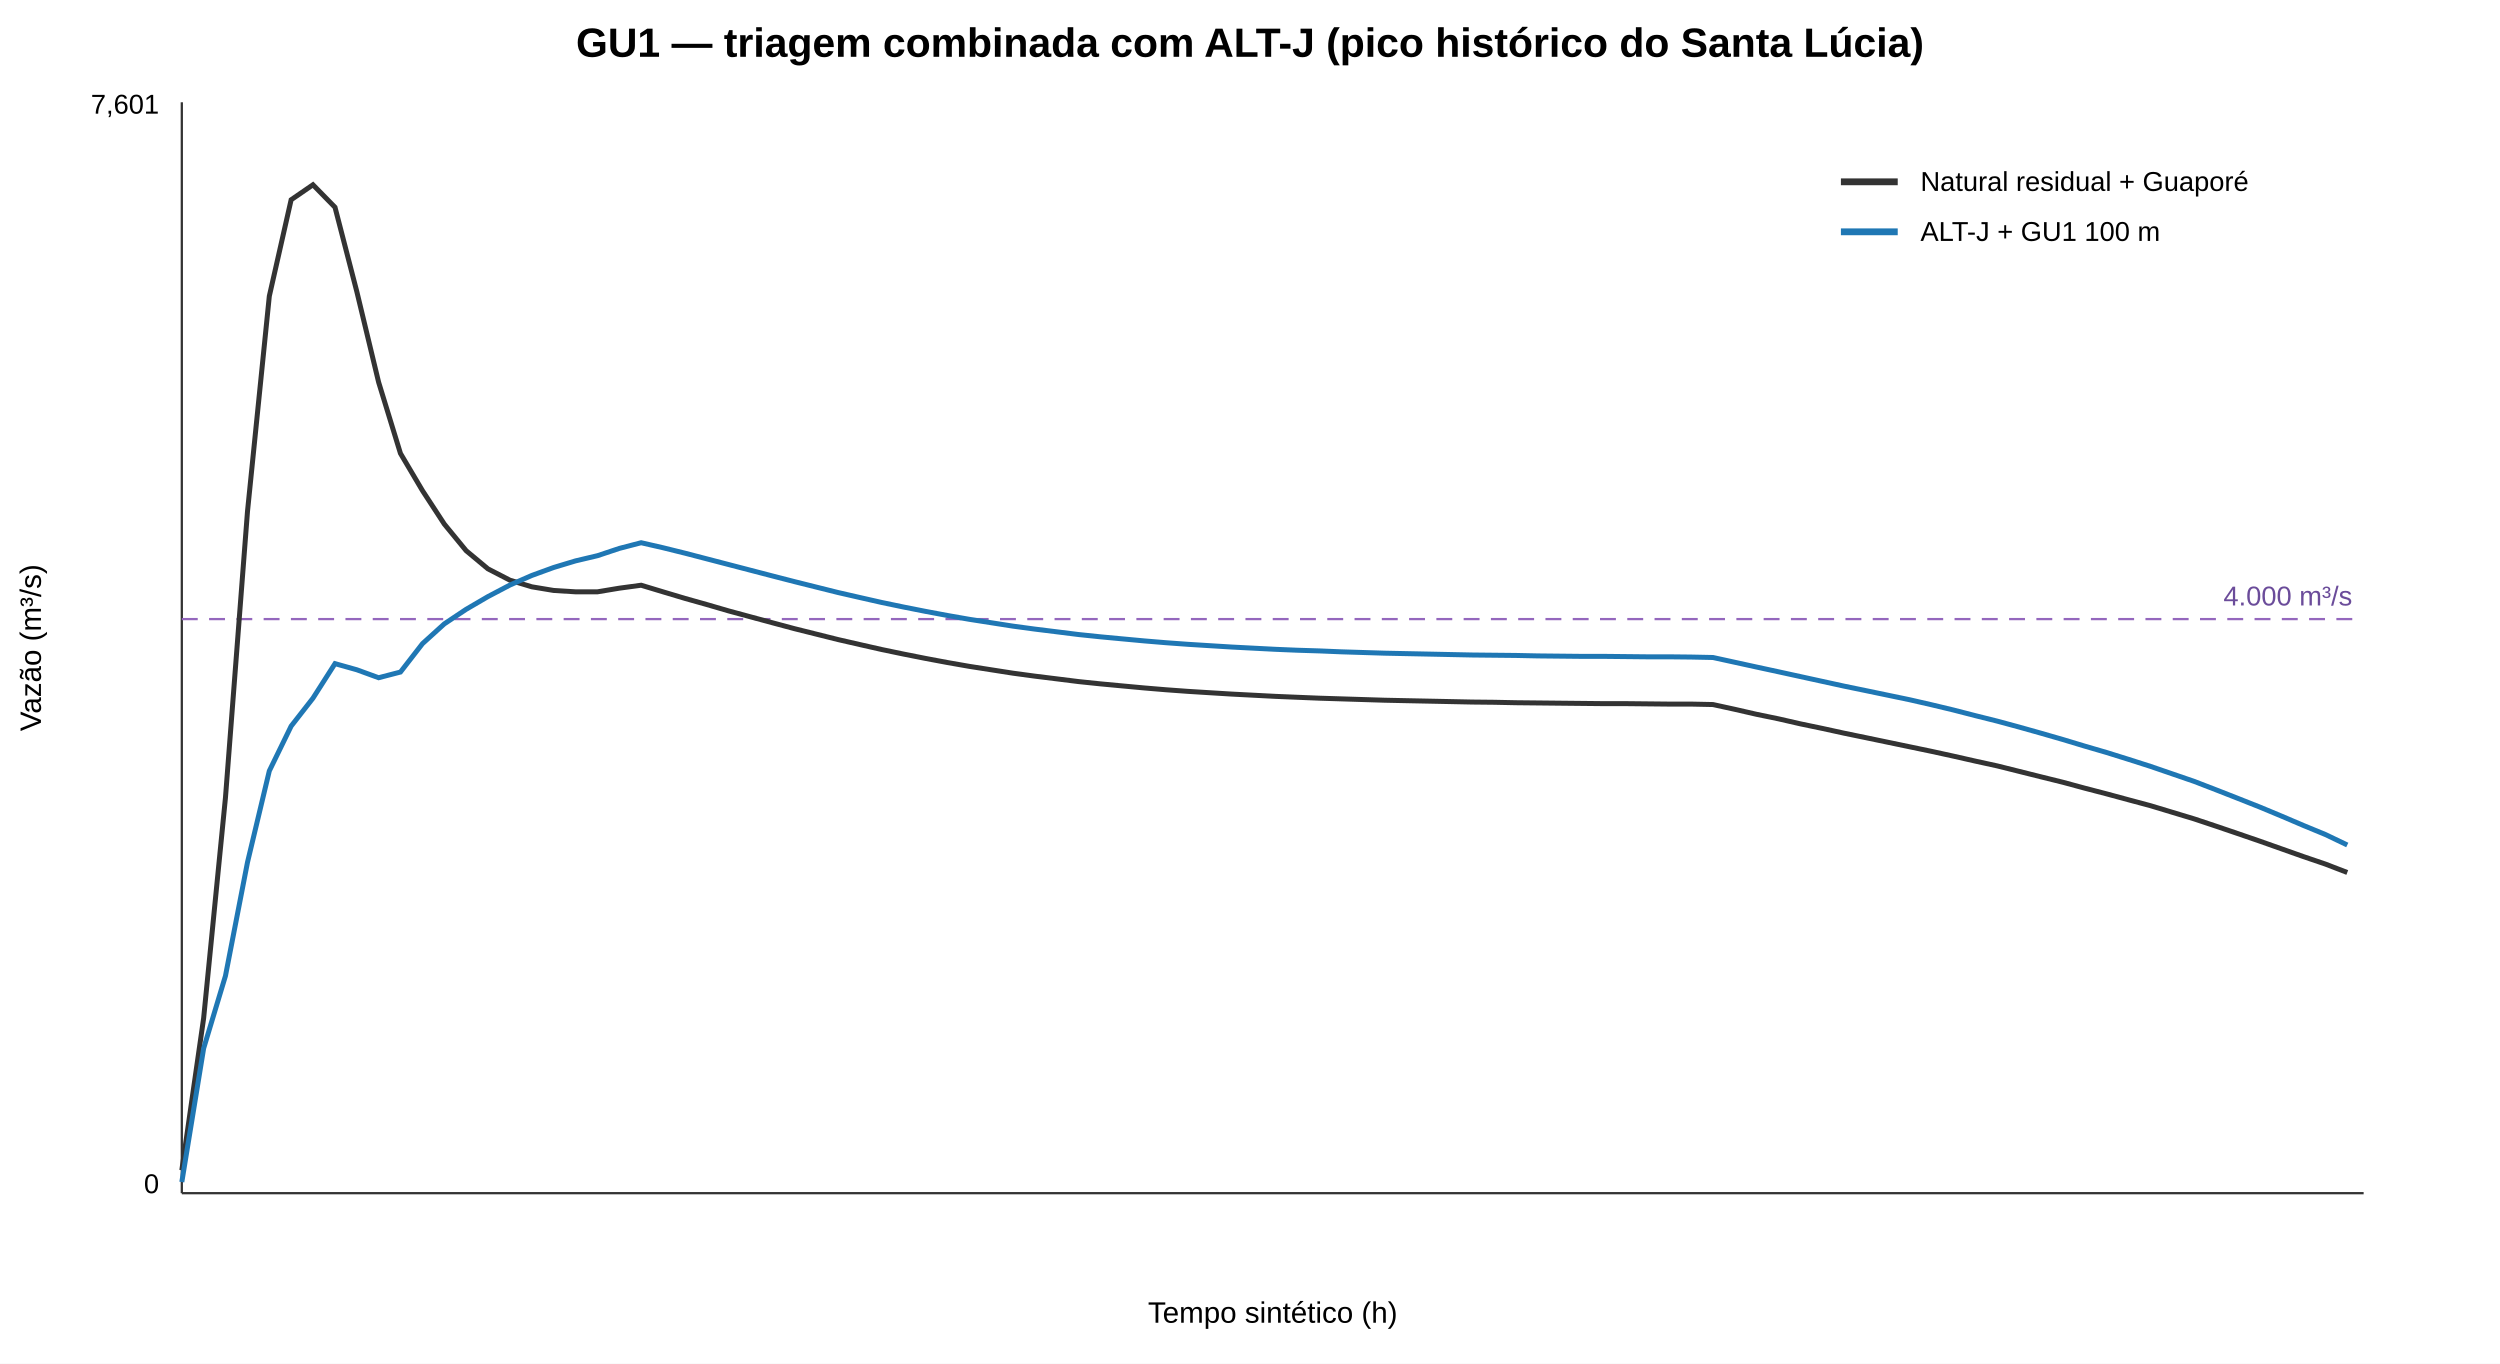
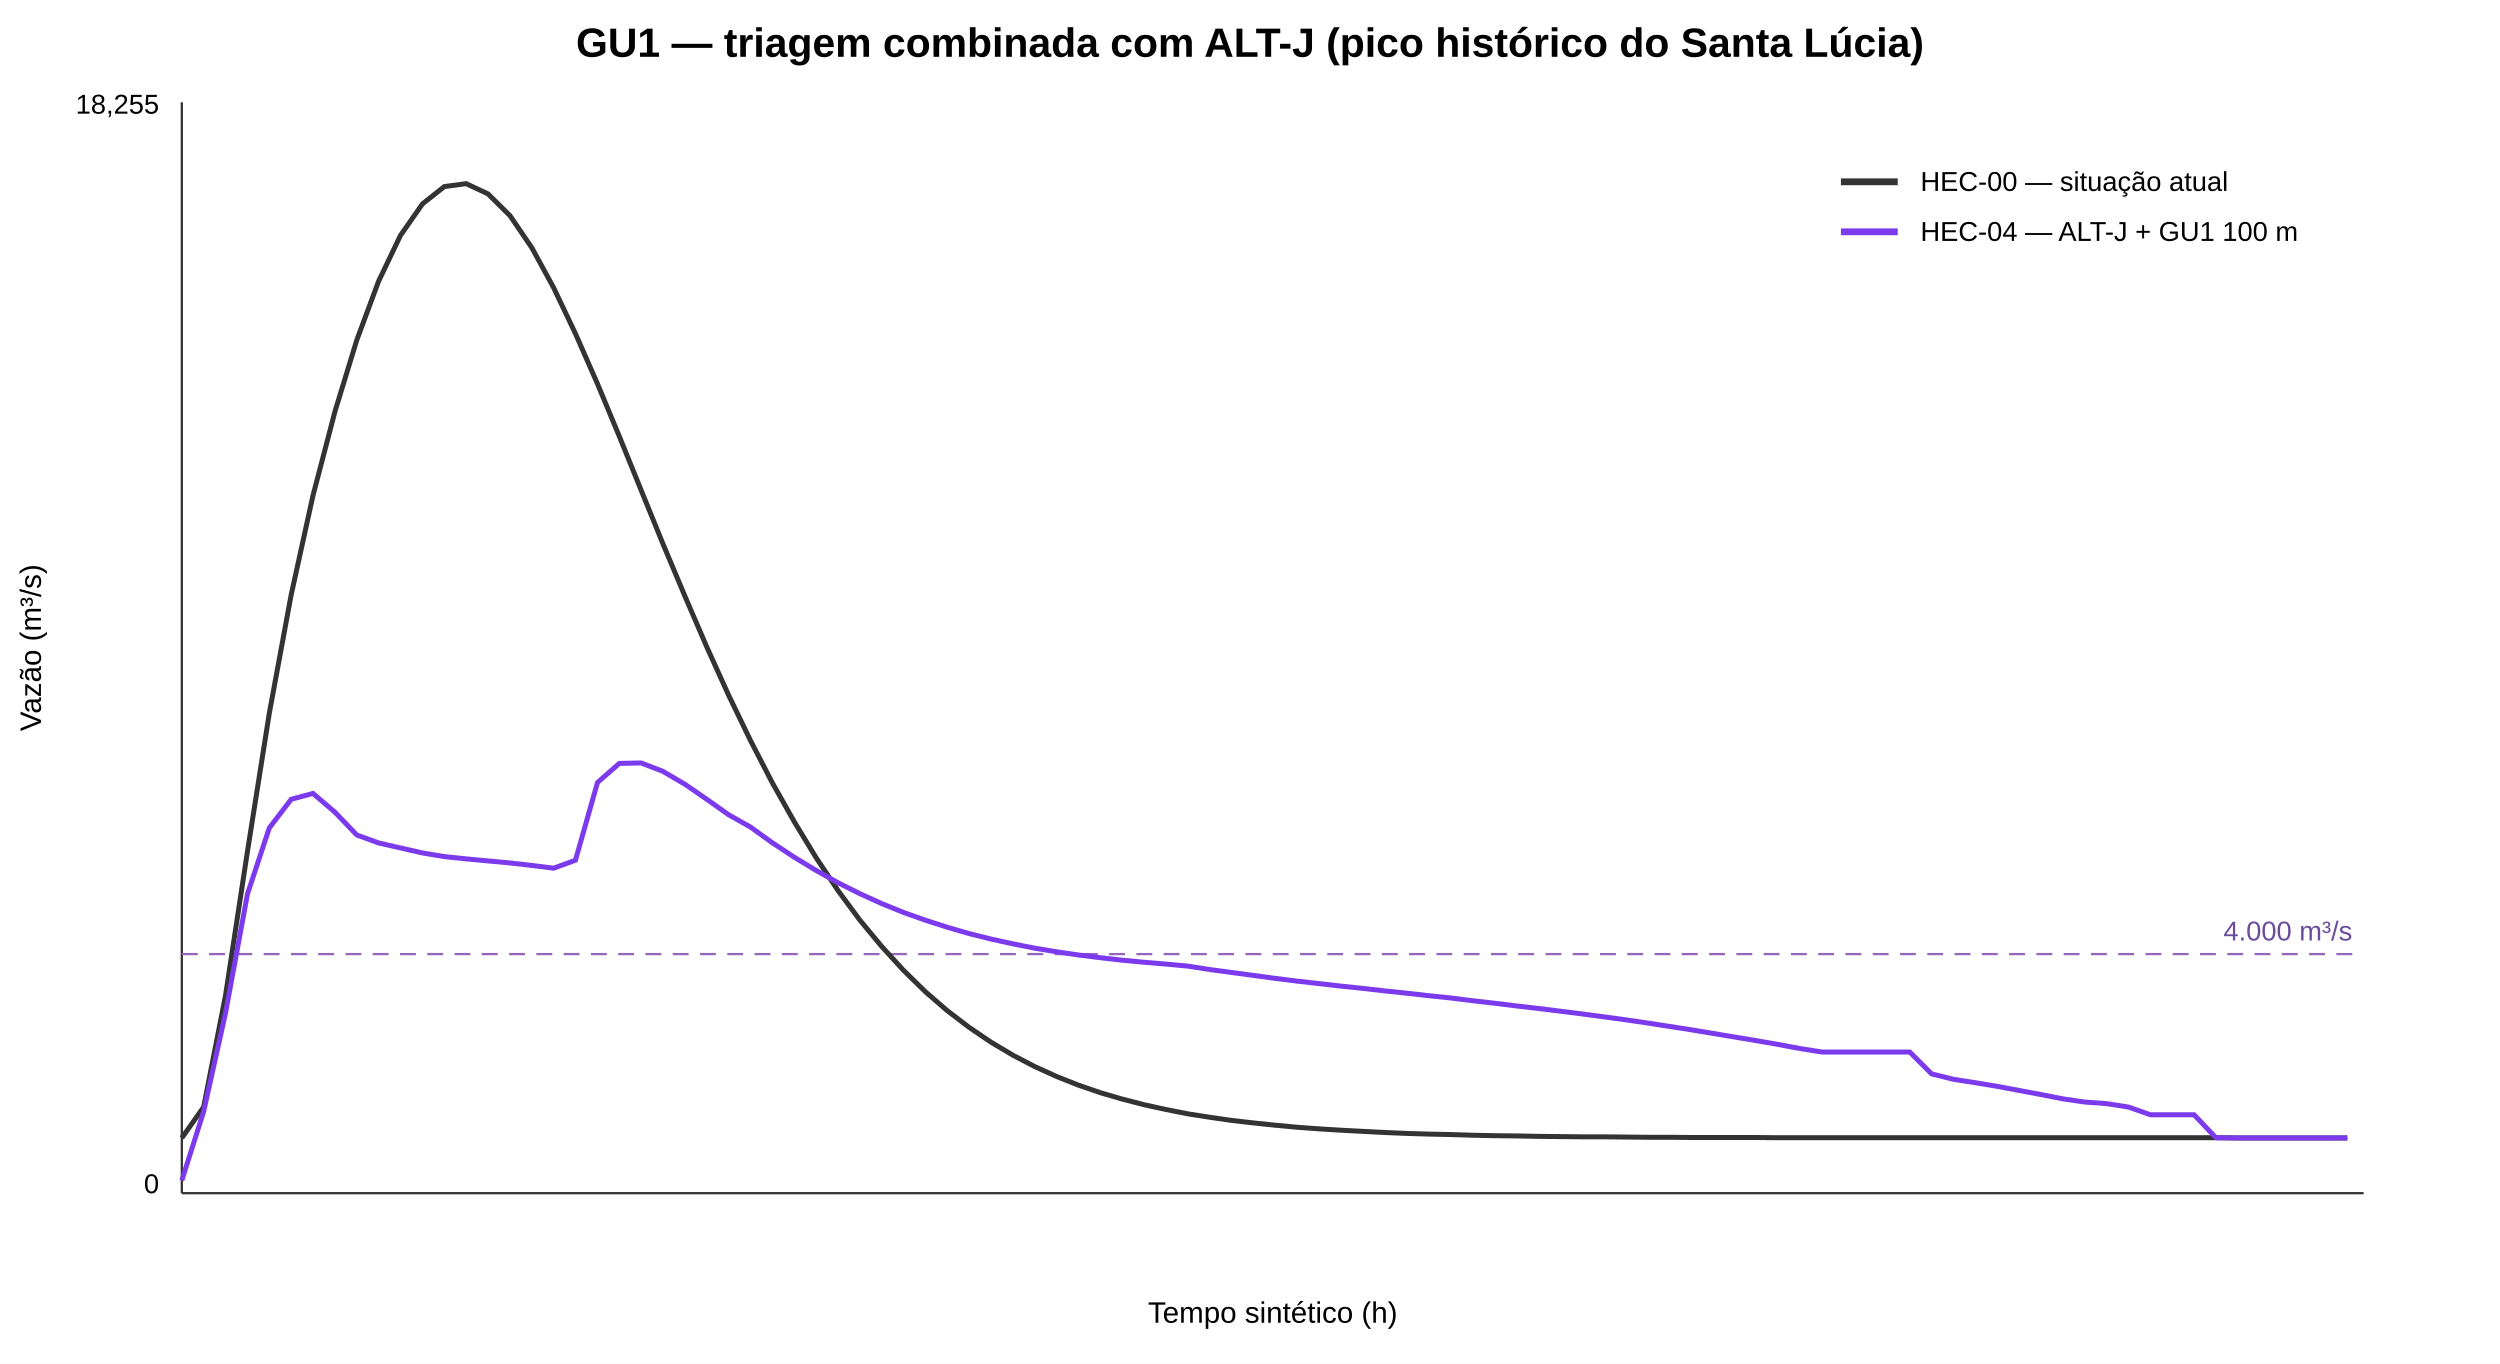
<svg xmlns="http://www.w3.org/2000/svg" width="1100" height="600" viewBox="0 0 1100 600">
  <rect width="100%" height="100%" fill="white" />
  <text x="550" y="25" text-anchor="middle" font-family="Arial" font-size="18" font-weight="bold">GU1 — triagem combinada com ALT-J (pico histórico do Santa Lúcia)</text>
  <line x1="80" y1="45" x2="80" y2="525" stroke="#333" />
  <line x1="80" y1="525" x2="1040" y2="525" stroke="#333" />
-   <line x1="80" y1="272.4" x2="1040" y2="272.4" stroke="#9467bd" stroke-dasharray="7,5" />
-   <text x="1035" y="266.4" text-anchor="end" font-family="Arial" font-size="12" fill="#6b4c9a">4.000 m³/s</text>
-   <polyline points="80.0,514.9 89.6,448.0 99.2,351.0 108.9,225.0 118.5,130.3 128.1,87.9 137.7,81.3 147.4,91.2 157.0,128.3 166.6,168.2 176.2,199.5 185.9,215.9 195.5,230.6 205.1,242.3 214.7,250.3 224.4,255.3 234.0,258.2 243.6,259.8 253.2,260.4 262.9,260.4 272.5,258.8 282.1,257.5 291.7,260.4 301.4,263.3 311.0,266.0 320.6,268.8 330.2,271.4 339.8,274.0 349.5,276.6 359.1,279.0 368.7,281.4 378.3,283.6 388.0,285.8 397.6,287.8 407.2,289.7 416.8,291.5 426.5,293.2 436.1,294.7 445.7,296.2 455.3,297.5 465.0,298.7 474.6,299.9 484.2,300.9 493.8,301.8 503.5,302.7 513.1,303.5 522.7,304.2 532.3,304.8 542.0,305.4 551.6,305.9 561.2,306.4 570.8,306.8 580.5,307.2 590.1,307.5 599.7,307.8 609.3,308.1 618.9,308.3 628.6,308.5 638.2,308.7 647.8,308.9 657.4,309.0 667.1,309.2 676.7,309.3 686.3,309.4 695.9,309.5 705.6,309.6 715.2,309.6 724.8,309.7 734.4,309.8 744.1,309.8 753.7,310.0 763.3,312.1 772.9,314.3 782.6,316.3 792.2,318.5 801.8,320.5 811.4,322.6 821.1,324.6 830.7,326.6 840.3,328.6 849.9,330.6 859.5,332.7 869.2,334.9 878.8,337.0 888.4,339.4 898.0,341.8 907.7,344.2 917.3,346.8 926.9,349.3 936.5,351.9 946.2,354.5 955.8,357.4 965.4,360.3 975.0,363.5 984.7,366.8 994.3,370.1 1003.9,373.5 1013.5,376.9 1023.2,380.2 1032.8,383.9" fill="none" stroke="#333333" stroke-width="2.2" />
-   <polyline points="80.0,520.1 89.6,461.3 99.2,429.4 108.9,379.4 118.5,339.2 128.1,319.5 137.7,307.2 147.4,292.0 157.0,294.7 166.6,298.2 176.2,295.7 185.9,283.2 195.5,274.5 205.1,268.1 214.7,262.5 224.4,257.4 234.0,253.2 243.6,249.7 253.2,246.8 262.9,244.5 272.5,241.3 282.1,238.8 291.7,241.0 301.4,243.4 311.0,245.9 320.6,248.4 330.2,250.9 339.8,253.4 349.5,255.9 359.1,258.3 368.7,260.7 378.3,262.9 388.0,265.1 397.6,267.1 407.2,269.0 416.8,270.8 426.5,272.5 436.1,274.0 445.7,275.5 455.3,276.8 465.0,278.0 474.6,279.2 484.2,280.2 493.8,281.1 503.5,282.0 513.1,282.8 522.7,283.5 532.3,284.1 542.0,284.7 551.6,285.2 561.2,285.7 570.8,286.1 580.5,286.4 590.1,286.8 599.7,287.1 609.3,287.4 618.9,287.6 628.6,287.8 638.2,288.0 647.8,288.2 657.4,288.3 667.1,288.4 676.7,288.6 686.3,288.7 695.9,288.8 705.6,288.8 715.2,288.9 724.8,289.0 734.4,289.0 744.1,289.1 753.7,289.3 763.3,291.4 772.9,293.5 782.6,295.6 792.2,297.7 801.8,299.8 811.4,301.9 821.1,303.9 830.7,305.9 840.3,307.9 849.9,310.1 859.5,312.4 869.2,314.9 878.8,317.3 888.4,319.9 898.0,322.6 907.7,325.4 917.3,328.3 926.9,331.1 936.5,334.1 946.2,337.2 955.8,340.5 965.4,343.8 975.0,347.5 984.7,351.3 994.3,355.1 1003.9,359.1 1013.5,363.2 1023.2,367.2 1032.8,371.8" fill="none" stroke="#1f77b4" stroke-width="2.2" />
+   <line x1="80" y1="419.8" x2="1040" y2="419.8" stroke="#9467bd" stroke-dasharray="7,5" />
+   <text x="1035" y="413.8" text-anchor="end" font-family="Arial" font-size="12" fill="#6b4c9a">4.000 m³/s</text>
+   <polyline points="80.0,500.7 89.6,487.1 99.2,438.2 108.9,374.5 118.5,313.8 128.1,261.8 137.7,218.1 147.4,181.0 157.0,149.6 166.6,123.7 176.2,103.6 185.9,89.7 195.5,82.1 205.1,80.8 214.7,85.3 224.4,94.9 234.0,109.0 243.6,126.6 253.2,146.8 262.9,168.9 272.5,192.0 282.1,215.7 291.7,239.3 301.4,262.4 311.0,284.7 320.6,305.9 330.2,325.8 339.8,344.4 349.5,361.6 359.1,377.4 368.7,391.8 378.3,404.8 388.0,416.5 397.6,427.0 407.2,436.4 416.8,444.7 426.5,452.1 436.1,458.6 445.7,464.3 455.3,469.3 465.0,473.7 474.6,477.5 484.2,480.8 493.8,483.6 503.5,486.1 513.1,488.2 522.7,490.1 532.3,491.6 542.0,493.0 551.6,494.1 561.2,495.1 570.8,496.0 580.5,496.7 590.1,497.3 599.7,497.8 609.3,498.3 618.9,498.7 628.6,499.0 638.2,499.2 647.8,499.5 657.4,499.7 667.1,499.8 676.7,500.0 686.3,500.1 695.9,500.2 705.6,500.2 715.2,500.3 724.8,500.4 734.4,500.4 744.1,500.5 753.7,500.5 763.3,500.5 772.9,500.5 782.6,500.6 792.2,500.6 801.8,500.6 811.4,500.6 821.1,500.6 830.7,500.6 840.3,500.6 849.9,500.6 859.5,500.6 869.2,500.6 878.8,500.6 888.4,500.6 898.0,500.6 907.7,500.6 917.3,500.6 926.9,500.6 936.5,500.6 946.2,500.6 955.8,500.6 965.4,500.6 975.0,500.6 984.7,500.7 994.3,500.7 1003.9,500.7 1013.5,500.7 1023.2,500.7 1032.8,500.7" fill="none" stroke="#333333" stroke-width="2.2" />
+   <polyline points="80.0,519.4 89.6,489.1 99.2,445.9 108.9,393.3 118.5,364.3 128.1,351.7 137.7,349.1 147.4,357.4 157.0,367.4 166.6,370.9 176.2,373.1 185.9,375.3 195.5,376.9 205.1,377.9 214.7,378.8 224.4,379.7 234.0,380.8 243.6,382.0 253.2,378.5 262.9,344.3 272.5,335.9 282.1,335.7 291.7,339.4 301.4,345.1 311.0,351.7 320.6,358.5 330.2,363.9 339.8,370.8 349.5,377.2 359.1,383.0 368.7,388.4 378.3,393.2 388.0,397.6 397.6,401.5 407.2,404.9 416.8,408.0 426.5,410.8 436.1,413.2 445.7,415.3 455.3,417.2 465.0,418.8 474.6,420.2 484.2,421.4 493.8,422.5 503.5,423.4 513.1,424.2 522.7,425.1 532.3,426.6 542.0,427.9 551.6,429.2 561.2,430.5 570.8,431.7 580.5,432.8 590.1,433.9 599.7,434.9 609.3,436.0 618.9,437.0 628.6,438.1 638.2,439.1 647.8,440.3 657.4,441.4 667.1,442.6 676.7,443.7 686.3,444.9 695.9,446.1 705.6,447.4 715.2,448.7 724.8,450.1 734.4,451.6 744.1,453.1 753.7,454.7 763.3,456.3 772.9,457.9 782.6,459.6 792.2,461.4 801.8,462.9 811.4,462.9 821.1,462.9 830.7,462.9 840.3,462.9 849.9,472.5 859.5,474.9 869.2,476.4 878.8,478.0 888.4,479.8 898.0,481.6 907.7,483.5 917.3,484.9 926.9,485.6 936.5,487.1 946.2,490.5 955.8,490.5 965.4,490.5 975.0,500.6 984.7,500.7 994.3,500.7 1003.9,500.7 1013.5,500.7 1023.2,500.7 1032.8,500.7" fill="none" stroke="#7c3aed" stroke-width="2.2" />
  <line x1="810" y1="80" x2="835" y2="80" stroke="#333333" stroke-width="3" />
-   <text x="845" y="84" font-family="Arial" font-size="12">Natural residual + Guaporé</text>
-   <line x1="810" y1="102" x2="835" y2="102" stroke="#1f77b4" stroke-width="3" />
-   <text x="845" y="106" font-family="Arial" font-size="12">ALT-J + GU1 100 m</text>
-   <text x="70" y="50" text-anchor="end" font-family="Arial" font-size="12">7,601</text>
+   <text x="845" y="84" font-family="Arial" font-size="12">HEC-00 — situação atual</text>
+   <line x1="810" y1="102" x2="835" y2="102" stroke="#7c3aed" stroke-width="3" />
+   <text x="845" y="106" font-family="Arial" font-size="12">HEC-04 — ALT-J + GU1 100 m</text>
+   <text x="70" y="50" text-anchor="end" font-family="Arial" font-size="12">18,255</text>
  <text x="70" y="525" text-anchor="end" font-family="Arial" font-size="12">0</text>
  <text x="560" y="582" text-anchor="middle" font-family="Arial" font-size="13">Tempo sintético (h)</text>
  <text x="18" y="285" transform="rotate(-90 18 285)" text-anchor="middle" font-family="Arial" font-size="13">Vazão (m³/s)</text>
</svg>
